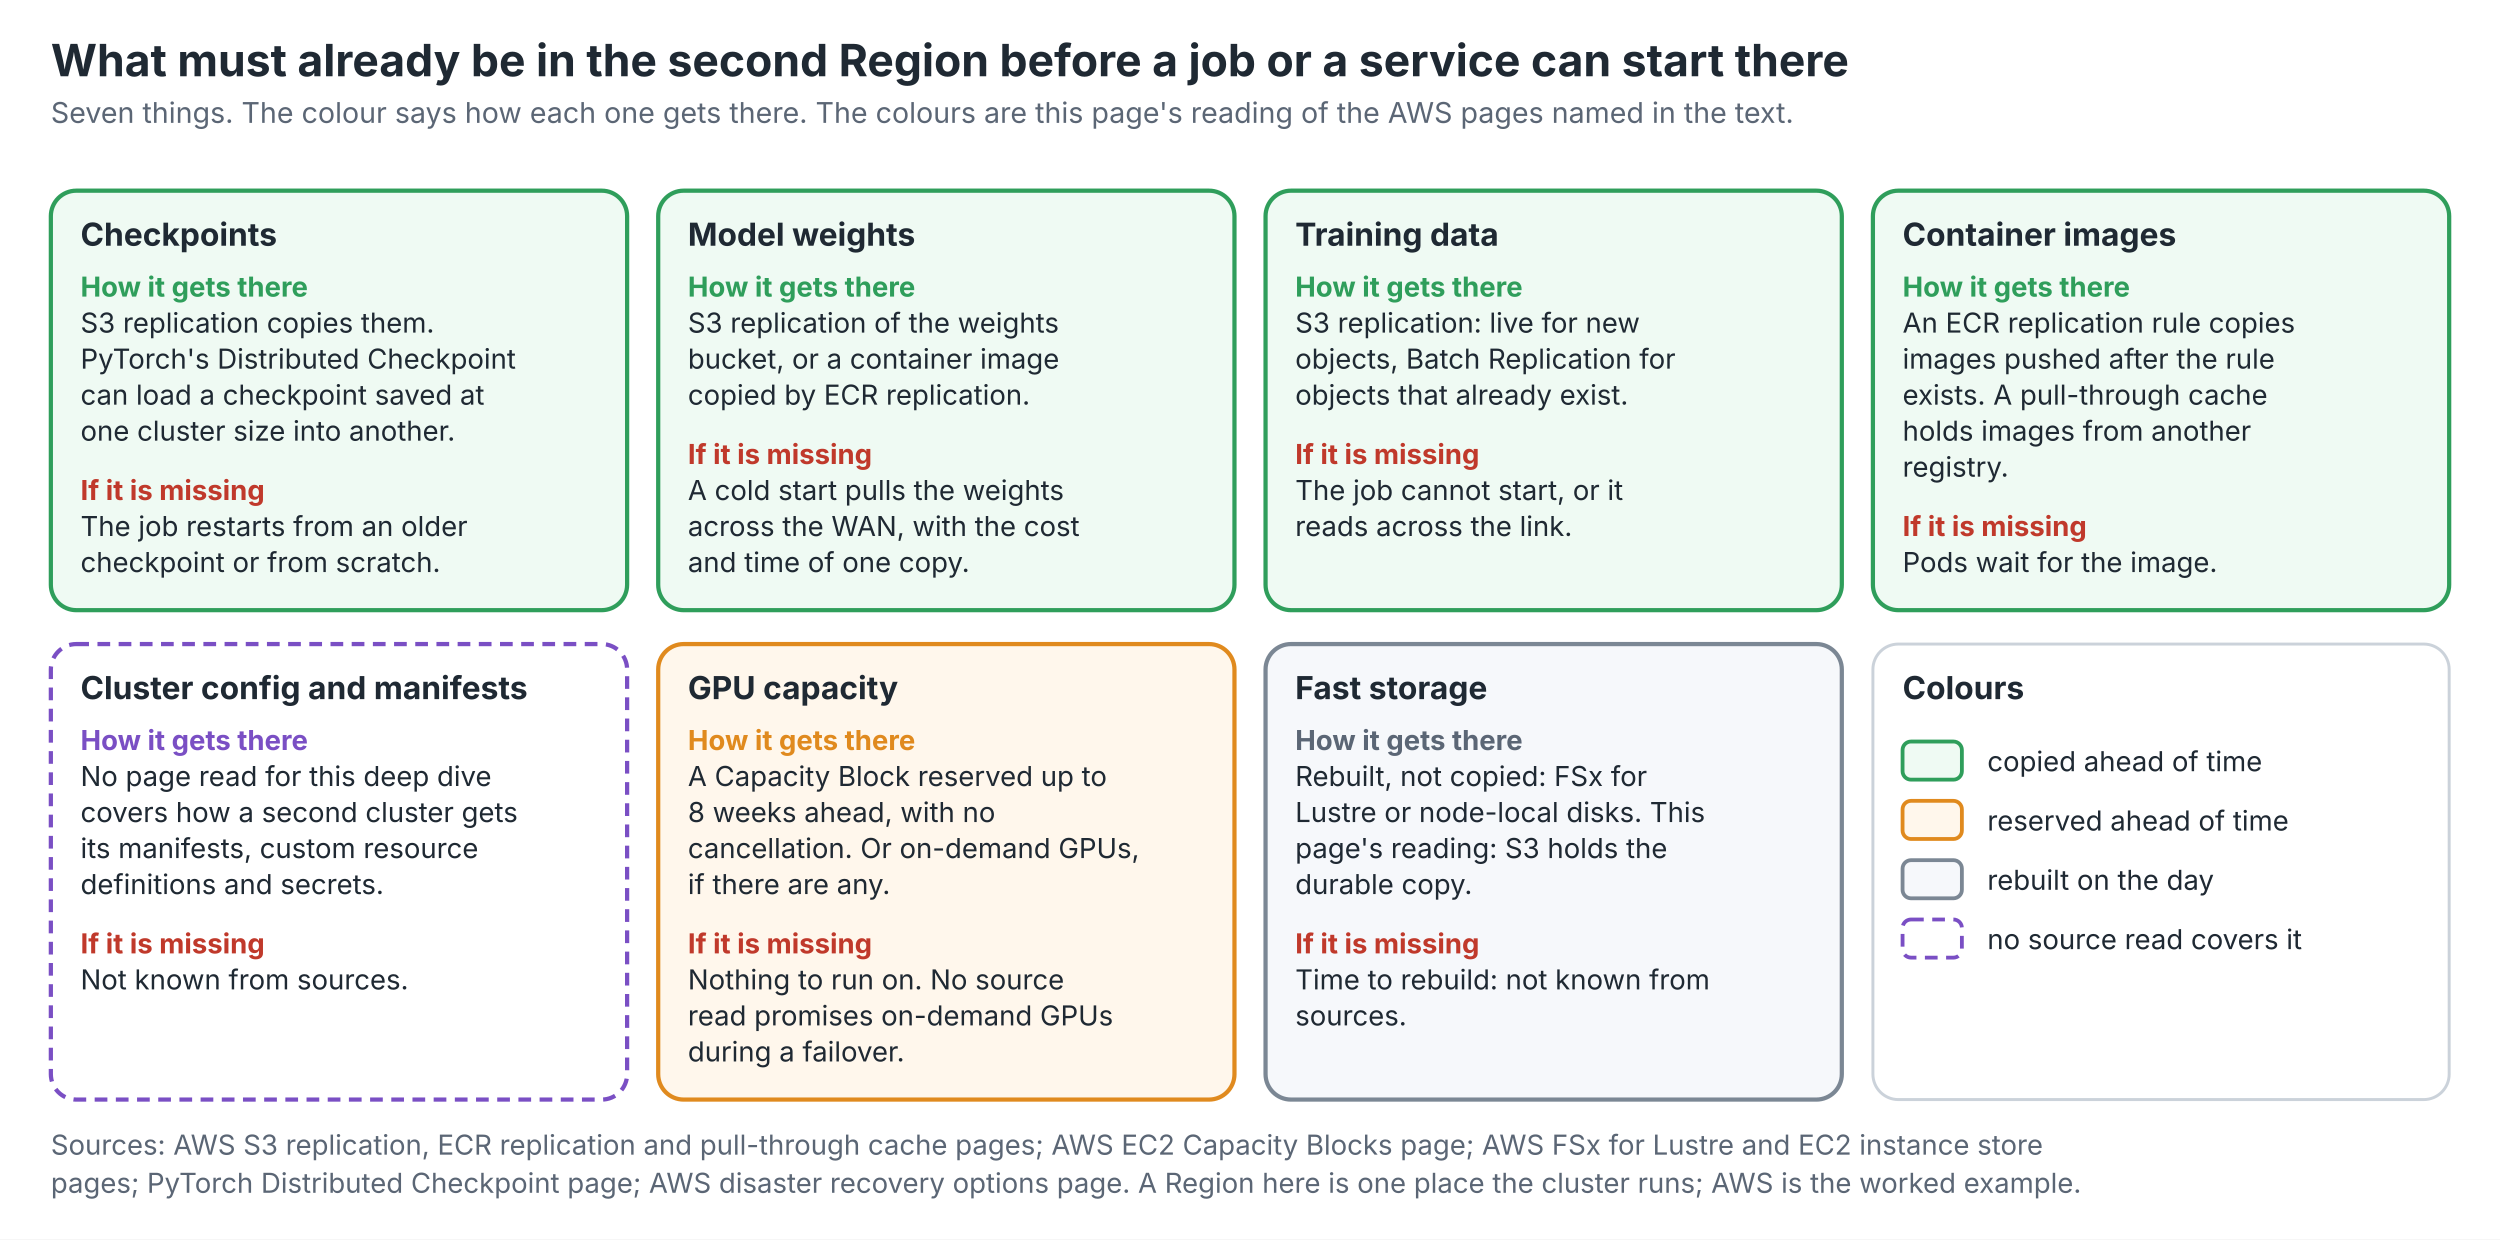
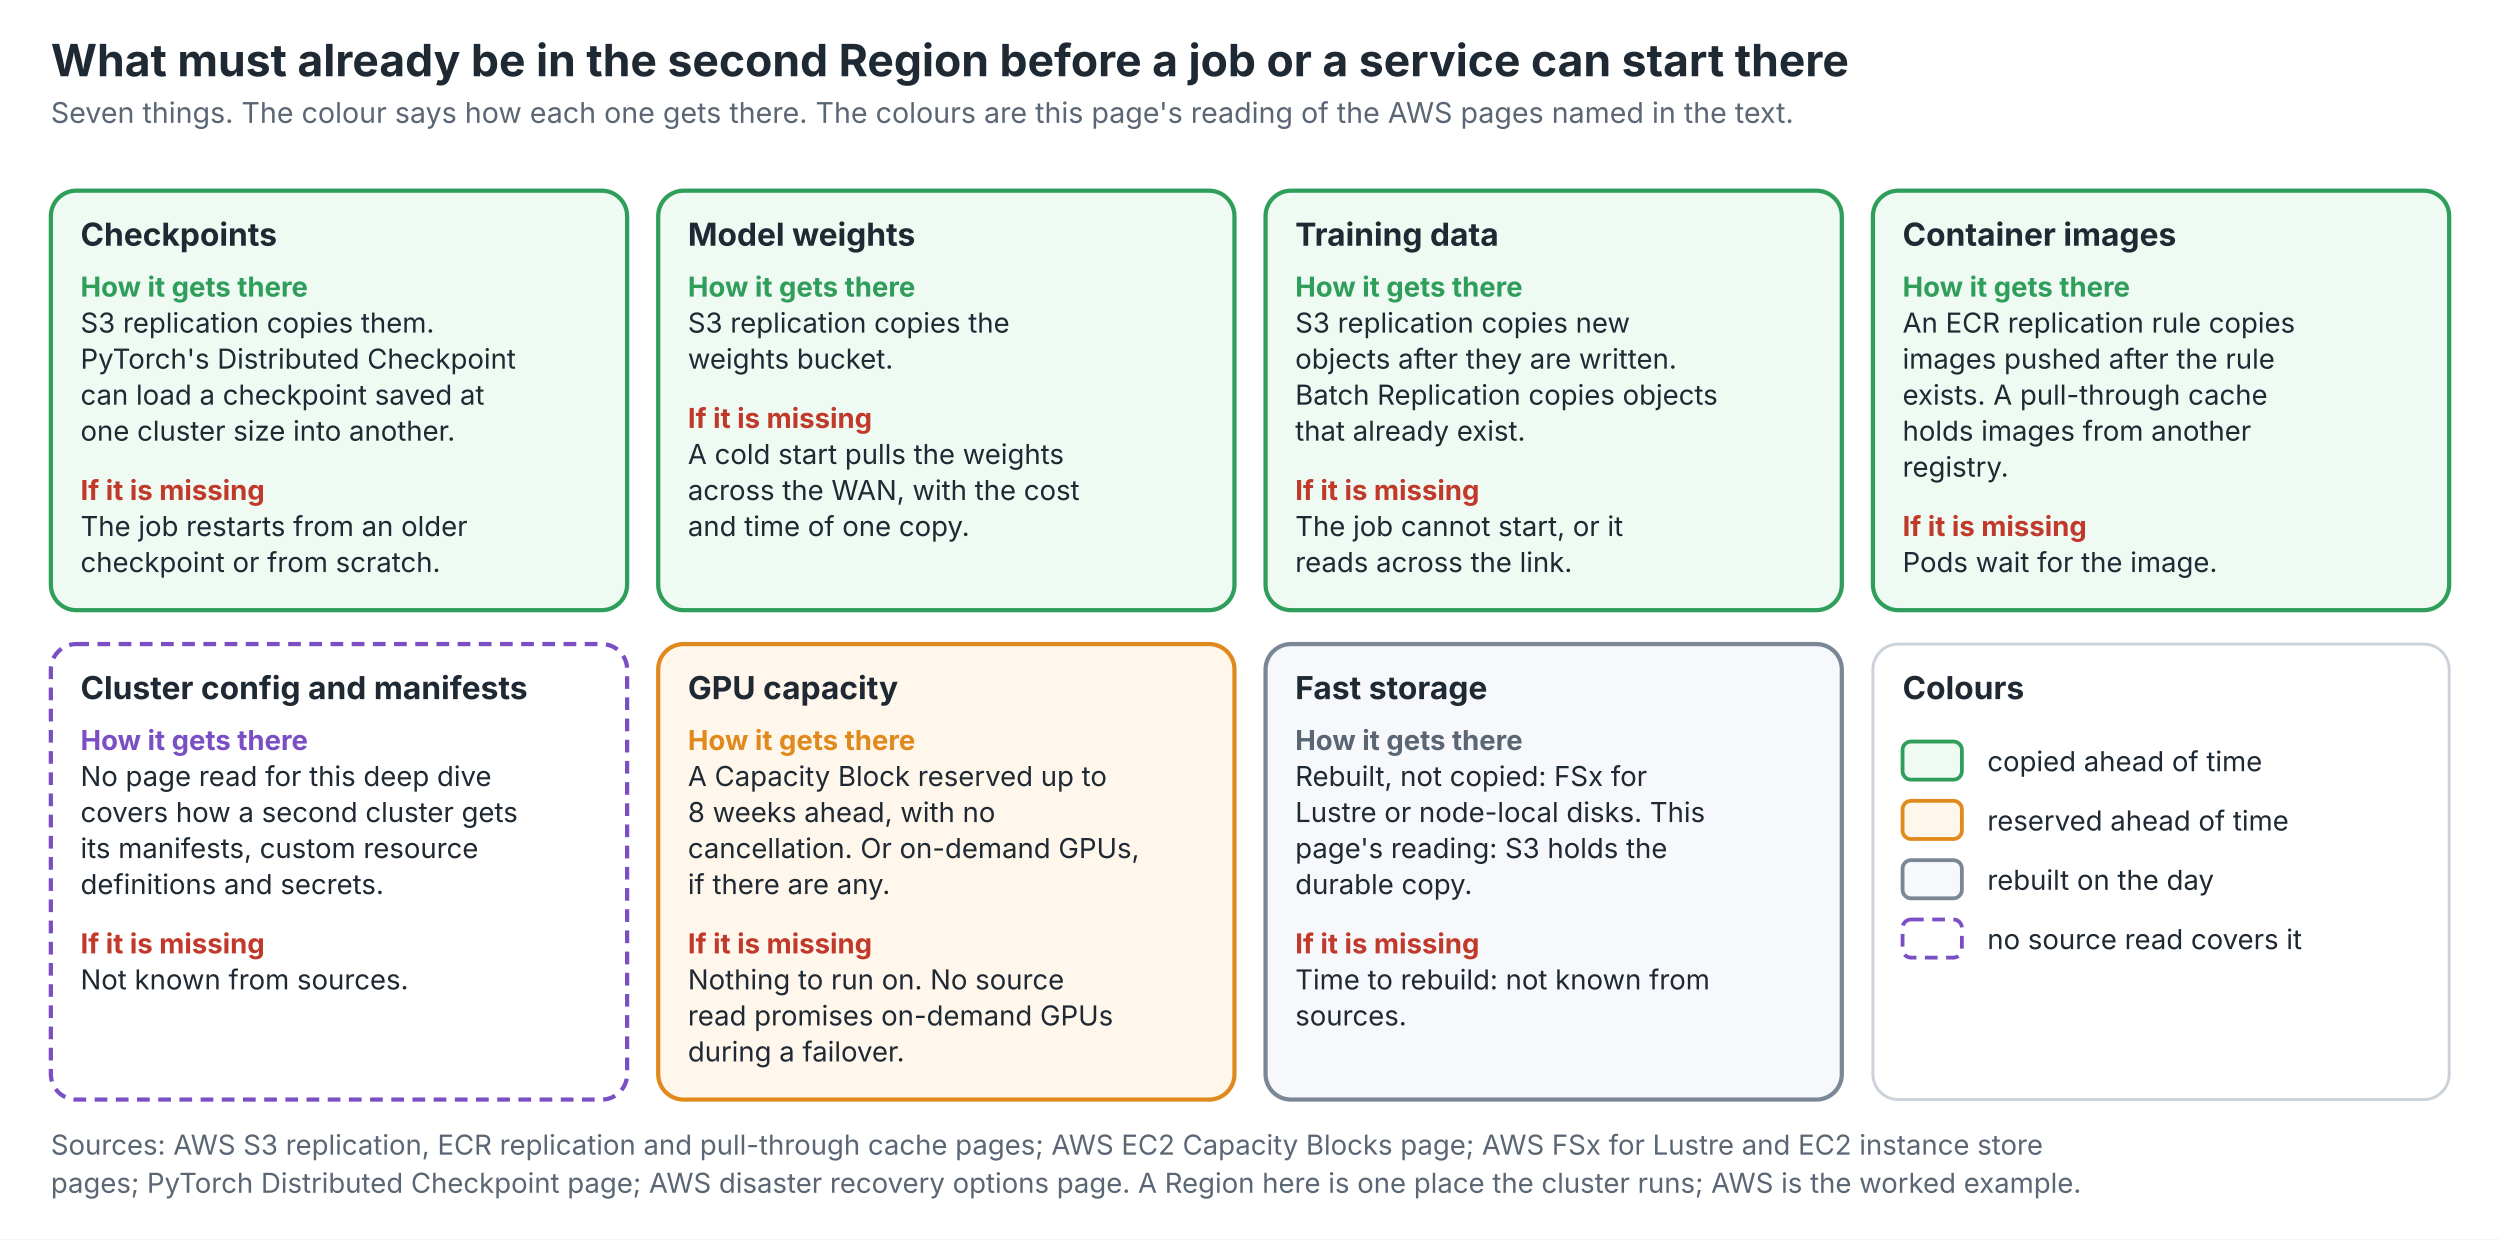
<svg xmlns="http://www.w3.org/2000/svg" viewBox="0 0 1180 585" width="1180" height="585" style="color-scheme: light">
  <rect width="100%" height="100%" fill="#ffffff" />
  <defs>
    <marker id="ar" viewBox="0 0 10 10" refX="9" refY="5" markerWidth="7" markerHeight="7" orient="auto-start-reverse">
      <path d="M0,0 L10,5 L0,10 z" fill="#5b6675" />
    </marker>
    <marker id="arB" viewBox="0 0 10 10" refX="9" refY="5" markerWidth="7" markerHeight="7" orient="auto-start-reverse">
      <path d="M0,0 L10,5 L0,10 z" fill="#3b6fd8" />
    </marker>
    <marker id="arP" viewBox="0 0 10 10" refX="9" refY="5" markerWidth="7" markerHeight="7" orient="auto-start-reverse">
      <path d="M0,0 L10,5 L0,10 z" fill="#7a4fc4" />
    </marker>
    <marker id="arT" viewBox="0 0 10 10" refX="9" refY="5" markerWidth="7" markerHeight="7" orient="auto-start-reverse">
      <path d="M0,0 L10,5 L0,10 z" fill="#0f766e" />
    </marker>
    <marker id="arG" viewBox="0 0 10 10" refX="9" refY="5" markerWidth="7" markerHeight="7" orient="auto-start-reverse">
      <path d="M0,0 L10,5 L0,10 z" fill="#2f9e5b" />
    </marker>
    <marker id="arO" viewBox="0 0 10 10" refX="9" refY="5" markerWidth="7" markerHeight="7" orient="auto-start-reverse">
      <path d="M0,0 L10,5 L0,10 z" fill="#e08a1e" />
    </marker>
  </defs>
  <text x="24" y="36" font-family="Inter, Segoe UI, Helvetica, Arial, sans-serif" font-size="21" font-weight="700" fill="#1f2933" text-anchor="start">What must already be in the second Region before a job or a service can start there</text>
  <text x="24" y="58" font-family="Inter, Segoe UI, Helvetica, Arial, sans-serif" font-size="13.5" font-weight="400" fill="#5b6675" text-anchor="start">Seven things. The colour says how each one gets there. The colours are this page's reading of the AWS pages named in the text.</text>
  <rect x="24.0" y="90" width="272" height="198" rx="12" fill="#effaf3" stroke="#2f9e5b" stroke-width="2" />
  <text x="38.0" y="116" font-family="Inter, Segoe UI, Helvetica, Arial, sans-serif" font-size="15" font-weight="700" fill="#1f2933" text-anchor="start">Checkpoints</text>
  <text x="38.0" y="140" font-family="Inter, Segoe UI, Helvetica, Arial, sans-serif" font-size="13" font-weight="700" fill="#2f9e5b" text-anchor="start">How it gets there</text>
  <text x="38.0" y="157" font-family="Inter, Segoe UI, Helvetica, Arial, sans-serif" font-size="13" font-weight="400" fill="#1f2933" text-anchor="start">S3 replication copies them.</text>
  <text x="38.0" y="174" font-family="Inter, Segoe UI, Helvetica, Arial, sans-serif" font-size="13" font-weight="400" fill="#1f2933" text-anchor="start">PyTorch's Distributed Checkpoint</text>
  <text x="38.0" y="191" font-family="Inter, Segoe UI, Helvetica, Arial, sans-serif" font-size="13" font-weight="400" fill="#1f2933" text-anchor="start">can load a checkpoint saved at</text>
  <text x="38.0" y="208" font-family="Inter, Segoe UI, Helvetica, Arial, sans-serif" font-size="13" font-weight="400" fill="#1f2933" text-anchor="start">one cluster size into another.</text>
  <text x="38.0" y="236" font-family="Inter, Segoe UI, Helvetica, Arial, sans-serif" font-size="13" font-weight="700" fill="#c0392b" text-anchor="start">If it is missing</text>
  <text x="38.0" y="253" font-family="Inter, Segoe UI, Helvetica, Arial, sans-serif" font-size="13" font-weight="400" fill="#1f2933" text-anchor="start">The job restarts from an older</text>
  <text x="38.0" y="270" font-family="Inter, Segoe UI, Helvetica, Arial, sans-serif" font-size="13" font-weight="400" fill="#1f2933" text-anchor="start">checkpoint or from scratch.</text>
  <rect x="310.67" y="90" width="272" height="198" rx="12" fill="#effaf3" stroke="#2f9e5b" stroke-width="2" />
  <text x="324.67" y="116" font-family="Inter, Segoe UI, Helvetica, Arial, sans-serif" font-size="15" font-weight="700" fill="#1f2933" text-anchor="start">Model weights</text>
  <text x="324.67" y="140" font-family="Inter, Segoe UI, Helvetica, Arial, sans-serif" font-size="13" font-weight="700" fill="#2f9e5b" text-anchor="start">How it gets there</text>
-   <text x="324.67" y="157" font-family="Inter, Segoe UI, Helvetica, Arial, sans-serif" font-size="13" font-weight="400" fill="#1f2933" text-anchor="start">S3 replication of the weights</text>
-   <text x="324.67" y="174" font-family="Inter, Segoe UI, Helvetica, Arial, sans-serif" font-size="13" font-weight="400" fill="#1f2933" text-anchor="start">bucket, or a container image</text>
-   <text x="324.67" y="191" font-family="Inter, Segoe UI, Helvetica, Arial, sans-serif" font-size="13" font-weight="400" fill="#1f2933" text-anchor="start">copied by ECR replication.</text>
-   <text x="324.67" y="219" font-family="Inter, Segoe UI, Helvetica, Arial, sans-serif" font-size="13" font-weight="700" fill="#c0392b" text-anchor="start">If it is missing</text>
-   <text x="324.67" y="236" font-family="Inter, Segoe UI, Helvetica, Arial, sans-serif" font-size="13" font-weight="400" fill="#1f2933" text-anchor="start">A cold start pulls the weights</text>
-   <text x="324.67" y="253" font-family="Inter, Segoe UI, Helvetica, Arial, sans-serif" font-size="13" font-weight="400" fill="#1f2933" text-anchor="start">across the WAN, with the cost</text>
-   <text x="324.67" y="270" font-family="Inter, Segoe UI, Helvetica, Arial, sans-serif" font-size="13" font-weight="400" fill="#1f2933" text-anchor="start">and time of one copy.</text>
+   <text x="324.67" y="157" font-family="Inter, Segoe UI, Helvetica, Arial, sans-serif" font-size="13" font-weight="400" fill="#1f2933" text-anchor="start">S3 replication copies the</text>
+   <text x="324.67" y="174" font-family="Inter, Segoe UI, Helvetica, Arial, sans-serif" font-size="13" font-weight="400" fill="#1f2933" text-anchor="start">weights bucket.</text>
+   <text x="324.67" y="202" font-family="Inter, Segoe UI, Helvetica, Arial, sans-serif" font-size="13" font-weight="700" fill="#c0392b" text-anchor="start">If it is missing</text>
+   <text x="324.67" y="219" font-family="Inter, Segoe UI, Helvetica, Arial, sans-serif" font-size="13" font-weight="400" fill="#1f2933" text-anchor="start">A cold start pulls the weights</text>
+   <text x="324.67" y="236" font-family="Inter, Segoe UI, Helvetica, Arial, sans-serif" font-size="13" font-weight="400" fill="#1f2933" text-anchor="start">across the WAN, with the cost</text>
+   <text x="324.67" y="253" font-family="Inter, Segoe UI, Helvetica, Arial, sans-serif" font-size="13" font-weight="400" fill="#1f2933" text-anchor="start">and time of one copy.</text>
  <rect x="597.34" y="90" width="272" height="198" rx="12" fill="#effaf3" stroke="#2f9e5b" stroke-width="2" />
  <text x="611.34" y="116" font-family="Inter, Segoe UI, Helvetica, Arial, sans-serif" font-size="15" font-weight="700" fill="#1f2933" text-anchor="start">Training data</text>
  <text x="611.34" y="140" font-family="Inter, Segoe UI, Helvetica, Arial, sans-serif" font-size="13" font-weight="700" fill="#2f9e5b" text-anchor="start">How it gets there</text>
-   <text x="611.34" y="157" font-family="Inter, Segoe UI, Helvetica, Arial, sans-serif" font-size="13" font-weight="400" fill="#1f2933" text-anchor="start">S3 replication: live for new</text>
-   <text x="611.34" y="174" font-family="Inter, Segoe UI, Helvetica, Arial, sans-serif" font-size="13" font-weight="400" fill="#1f2933" text-anchor="start">objects, Batch Replication for</text>
-   <text x="611.34" y="191" font-family="Inter, Segoe UI, Helvetica, Arial, sans-serif" font-size="13" font-weight="400" fill="#1f2933" text-anchor="start">objects that already exist.</text>
-   <text x="611.34" y="219" font-family="Inter, Segoe UI, Helvetica, Arial, sans-serif" font-size="13" font-weight="700" fill="#c0392b" text-anchor="start">If it is missing</text>
-   <text x="611.34" y="236" font-family="Inter, Segoe UI, Helvetica, Arial, sans-serif" font-size="13" font-weight="400" fill="#1f2933" text-anchor="start">The job cannot start, or it</text>
-   <text x="611.34" y="253" font-family="Inter, Segoe UI, Helvetica, Arial, sans-serif" font-size="13" font-weight="400" fill="#1f2933" text-anchor="start">reads across the link.</text>
+   <text x="611.34" y="157" font-family="Inter, Segoe UI, Helvetica, Arial, sans-serif" font-size="13" font-weight="400" fill="#1f2933" text-anchor="start">S3 replication copies new</text>
+   <text x="611.34" y="174" font-family="Inter, Segoe UI, Helvetica, Arial, sans-serif" font-size="13" font-weight="400" fill="#1f2933" text-anchor="start">objects after they are written.</text>
+   <text x="611.34" y="191" font-family="Inter, Segoe UI, Helvetica, Arial, sans-serif" font-size="13" font-weight="400" fill="#1f2933" text-anchor="start">Batch Replication copies objects</text>
+   <text x="611.34" y="208" font-family="Inter, Segoe UI, Helvetica, Arial, sans-serif" font-size="13" font-weight="400" fill="#1f2933" text-anchor="start">that already exist.</text>
+   <text x="611.34" y="236" font-family="Inter, Segoe UI, Helvetica, Arial, sans-serif" font-size="13" font-weight="700" fill="#c0392b" text-anchor="start">If it is missing</text>
+   <text x="611.34" y="253" font-family="Inter, Segoe UI, Helvetica, Arial, sans-serif" font-size="13" font-weight="400" fill="#1f2933" text-anchor="start">The job cannot start, or it</text>
+   <text x="611.34" y="270" font-family="Inter, Segoe UI, Helvetica, Arial, sans-serif" font-size="13" font-weight="400" fill="#1f2933" text-anchor="start">reads across the link.</text>
  <rect x="884.01" y="90" width="272" height="198" rx="12" fill="#effaf3" stroke="#2f9e5b" stroke-width="2" />
  <text x="898.01" y="116" font-family="Inter, Segoe UI, Helvetica, Arial, sans-serif" font-size="15" font-weight="700" fill="#1f2933" text-anchor="start">Container images</text>
  <text x="898.01" y="140" font-family="Inter, Segoe UI, Helvetica, Arial, sans-serif" font-size="13" font-weight="700" fill="#2f9e5b" text-anchor="start">How it gets there</text>
  <text x="898.01" y="157" font-family="Inter, Segoe UI, Helvetica, Arial, sans-serif" font-size="13" font-weight="400" fill="#1f2933" text-anchor="start">An ECR replication rule copies</text>
  <text x="898.01" y="174" font-family="Inter, Segoe UI, Helvetica, Arial, sans-serif" font-size="13" font-weight="400" fill="#1f2933" text-anchor="start">images pushed after the rule</text>
  <text x="898.01" y="191" font-family="Inter, Segoe UI, Helvetica, Arial, sans-serif" font-size="13" font-weight="400" fill="#1f2933" text-anchor="start">exists. A pull-through cache</text>
  <text x="898.01" y="208" font-family="Inter, Segoe UI, Helvetica, Arial, sans-serif" font-size="13" font-weight="400" fill="#1f2933" text-anchor="start">holds images from another</text>
  <text x="898.01" y="225" font-family="Inter, Segoe UI, Helvetica, Arial, sans-serif" font-size="13" font-weight="400" fill="#1f2933" text-anchor="start">registry.</text>
  <text x="898.01" y="253" font-family="Inter, Segoe UI, Helvetica, Arial, sans-serif" font-size="13" font-weight="700" fill="#c0392b" text-anchor="start">If it is missing</text>
  <text x="898.01" y="270" font-family="Inter, Segoe UI, Helvetica, Arial, sans-serif" font-size="13" font-weight="400" fill="#1f2933" text-anchor="start">Pods wait for the image.</text>
  <rect x="24.0" y="304" width="272" height="215" rx="12" fill="#ffffff" stroke="#7a4fc4" stroke-width="2" stroke-dasharray="6 4" />
  <text x="38.0" y="330" font-family="Inter, Segoe UI, Helvetica, Arial, sans-serif" font-size="15" font-weight="700" fill="#1f2933" text-anchor="start">Cluster config and manifests</text>
  <text x="38.0" y="354" font-family="Inter, Segoe UI, Helvetica, Arial, sans-serif" font-size="13" font-weight="700" fill="#7a4fc4" text-anchor="start">How it gets there</text>
  <text x="38.0" y="371" font-family="Inter, Segoe UI, Helvetica, Arial, sans-serif" font-size="13" font-weight="400" fill="#1f2933" text-anchor="start">No page read for this deep dive</text>
  <text x="38.0" y="388" font-family="Inter, Segoe UI, Helvetica, Arial, sans-serif" font-size="13" font-weight="400" fill="#1f2933" text-anchor="start">covers how a second cluster gets</text>
  <text x="38.0" y="405" font-family="Inter, Segoe UI, Helvetica, Arial, sans-serif" font-size="13" font-weight="400" fill="#1f2933" text-anchor="start">its manifests, custom resource</text>
  <text x="38.0" y="422" font-family="Inter, Segoe UI, Helvetica, Arial, sans-serif" font-size="13" font-weight="400" fill="#1f2933" text-anchor="start">definitions and secrets.</text>
  <text x="38.0" y="450" font-family="Inter, Segoe UI, Helvetica, Arial, sans-serif" font-size="13" font-weight="700" fill="#c0392b" text-anchor="start">If it is missing</text>
  <text x="38.0" y="467" font-family="Inter, Segoe UI, Helvetica, Arial, sans-serif" font-size="13" font-weight="400" fill="#1f2933" text-anchor="start">Not known from sources.</text>
  <rect x="310.67" y="304" width="272" height="215" rx="12" fill="#fff7ec" stroke="#e08a1e" stroke-width="2" />
  <text x="324.67" y="330" font-family="Inter, Segoe UI, Helvetica, Arial, sans-serif" font-size="15" font-weight="700" fill="#1f2933" text-anchor="start">GPU capacity</text>
  <text x="324.67" y="354" font-family="Inter, Segoe UI, Helvetica, Arial, sans-serif" font-size="13" font-weight="700" fill="#e08a1e" text-anchor="start">How it gets there</text>
  <text x="324.67" y="371" font-family="Inter, Segoe UI, Helvetica, Arial, sans-serif" font-size="13" font-weight="400" fill="#1f2933" text-anchor="start">A Capacity Block reserved up to</text>
  <text x="324.67" y="388" font-family="Inter, Segoe UI, Helvetica, Arial, sans-serif" font-size="13" font-weight="400" fill="#1f2933" text-anchor="start">8 weeks ahead, with no</text>
  <text x="324.67" y="405" font-family="Inter, Segoe UI, Helvetica, Arial, sans-serif" font-size="13" font-weight="400" fill="#1f2933" text-anchor="start">cancellation. Or on-demand GPUs,</text>
  <text x="324.67" y="422" font-family="Inter, Segoe UI, Helvetica, Arial, sans-serif" font-size="13" font-weight="400" fill="#1f2933" text-anchor="start">if there are any.</text>
  <text x="324.67" y="450" font-family="Inter, Segoe UI, Helvetica, Arial, sans-serif" font-size="13" font-weight="700" fill="#c0392b" text-anchor="start">If it is missing</text>
  <text x="324.67" y="467" font-family="Inter, Segoe UI, Helvetica, Arial, sans-serif" font-size="13" font-weight="400" fill="#1f2933" text-anchor="start">Nothing to run on. No source</text>
  <text x="324.67" y="484" font-family="Inter, Segoe UI, Helvetica, Arial, sans-serif" font-size="13" font-weight="400" fill="#1f2933" text-anchor="start">read promises on-demand GPUs</text>
  <text x="324.67" y="501" font-family="Inter, Segoe UI, Helvetica, Arial, sans-serif" font-size="13" font-weight="400" fill="#1f2933" text-anchor="start">during a failover.</text>
  <rect x="597.34" y="304" width="272" height="215" rx="12" fill="#f6f8fb" stroke="#7b8794" stroke-width="2" />
  <text x="611.34" y="330" font-family="Inter, Segoe UI, Helvetica, Arial, sans-serif" font-size="15" font-weight="700" fill="#1f2933" text-anchor="start">Fast storage</text>
  <text x="611.34" y="354" font-family="Inter, Segoe UI, Helvetica, Arial, sans-serif" font-size="13" font-weight="700" fill="#5b6675" text-anchor="start">How it gets there</text>
  <text x="611.34" y="371" font-family="Inter, Segoe UI, Helvetica, Arial, sans-serif" font-size="13" font-weight="400" fill="#1f2933" text-anchor="start">Rebuilt, not copied: FSx for</text>
  <text x="611.34" y="388" font-family="Inter, Segoe UI, Helvetica, Arial, sans-serif" font-size="13" font-weight="400" fill="#1f2933" text-anchor="start">Lustre or node-local disks. This</text>
  <text x="611.34" y="405" font-family="Inter, Segoe UI, Helvetica, Arial, sans-serif" font-size="13" font-weight="400" fill="#1f2933" text-anchor="start">page's reading: S3 holds the</text>
  <text x="611.34" y="422" font-family="Inter, Segoe UI, Helvetica, Arial, sans-serif" font-size="13" font-weight="400" fill="#1f2933" text-anchor="start">durable copy.</text>
  <text x="611.34" y="450" font-family="Inter, Segoe UI, Helvetica, Arial, sans-serif" font-size="13" font-weight="700" fill="#c0392b" text-anchor="start">If it is missing</text>
  <text x="611.34" y="467" font-family="Inter, Segoe UI, Helvetica, Arial, sans-serif" font-size="13" font-weight="400" fill="#1f2933" text-anchor="start">Time to rebuild: not known from</text>
  <text x="611.34" y="484" font-family="Inter, Segoe UI, Helvetica, Arial, sans-serif" font-size="13" font-weight="400" fill="#1f2933" text-anchor="start">sources.</text>
  <rect x="884.01" y="304" width="272" height="215" rx="12" fill="#ffffff" stroke="#cbd2da" stroke-width="1.4" />
  <text x="898.01" y="330" font-family="Inter, Segoe UI, Helvetica, Arial, sans-serif" font-size="15" font-weight="700" fill="#1f2933" text-anchor="start">Colours</text>
  <rect x="898.01" y="350" width="28" height="18" rx="4" fill="#effaf3" stroke="#2f9e5b" stroke-width="1.8" />
  <text x="938.01" y="364" font-family="Inter, Segoe UI, Helvetica, Arial, sans-serif" font-size="13" font-weight="400" fill="#1f2933" text-anchor="start">copied ahead of time</text>
  <rect x="898.01" y="378" width="28" height="18" rx="4" fill="#fff7ec" stroke="#e08a1e" stroke-width="1.8" />
  <text x="938.01" y="392" font-family="Inter, Segoe UI, Helvetica, Arial, sans-serif" font-size="13" font-weight="400" fill="#1f2933" text-anchor="start">reserved ahead of time</text>
  <rect x="898.01" y="406" width="28" height="18" rx="4" fill="#f6f8fb" stroke="#7b8794" stroke-width="1.8" />
  <text x="938.01" y="420" font-family="Inter, Segoe UI, Helvetica, Arial, sans-serif" font-size="13" font-weight="400" fill="#1f2933" text-anchor="start">rebuilt on the day</text>
  <rect x="898.01" y="434" width="28" height="18" rx="4" fill="#ffffff" stroke="#7a4fc4" stroke-width="1.8" stroke-dasharray="6 4" />
  <text x="938.01" y="448" font-family="Inter, Segoe UI, Helvetica, Arial, sans-serif" font-size="13" font-weight="400" fill="#1f2933" text-anchor="start">no source read covers it</text>
  <text x="24" y="545" font-family="Inter, Segoe UI, Helvetica, Arial, sans-serif" font-size="13" font-weight="400" fill="#5b6675" text-anchor="start">Sources: AWS S3 replication, ECR replication and pull-through cache pages; AWS EC2 Capacity Blocks page; AWS FSx for Lustre and EC2 instance store</text>
  <text x="24" y="563" font-family="Inter, Segoe UI, Helvetica, Arial, sans-serif" font-size="13" font-weight="400" fill="#5b6675" text-anchor="start">pages; PyTorch Distributed Checkpoint page; AWS disaster recovery options page. A Region here is one place the cluster runs; AWS is the worked example.</text>
</svg>
